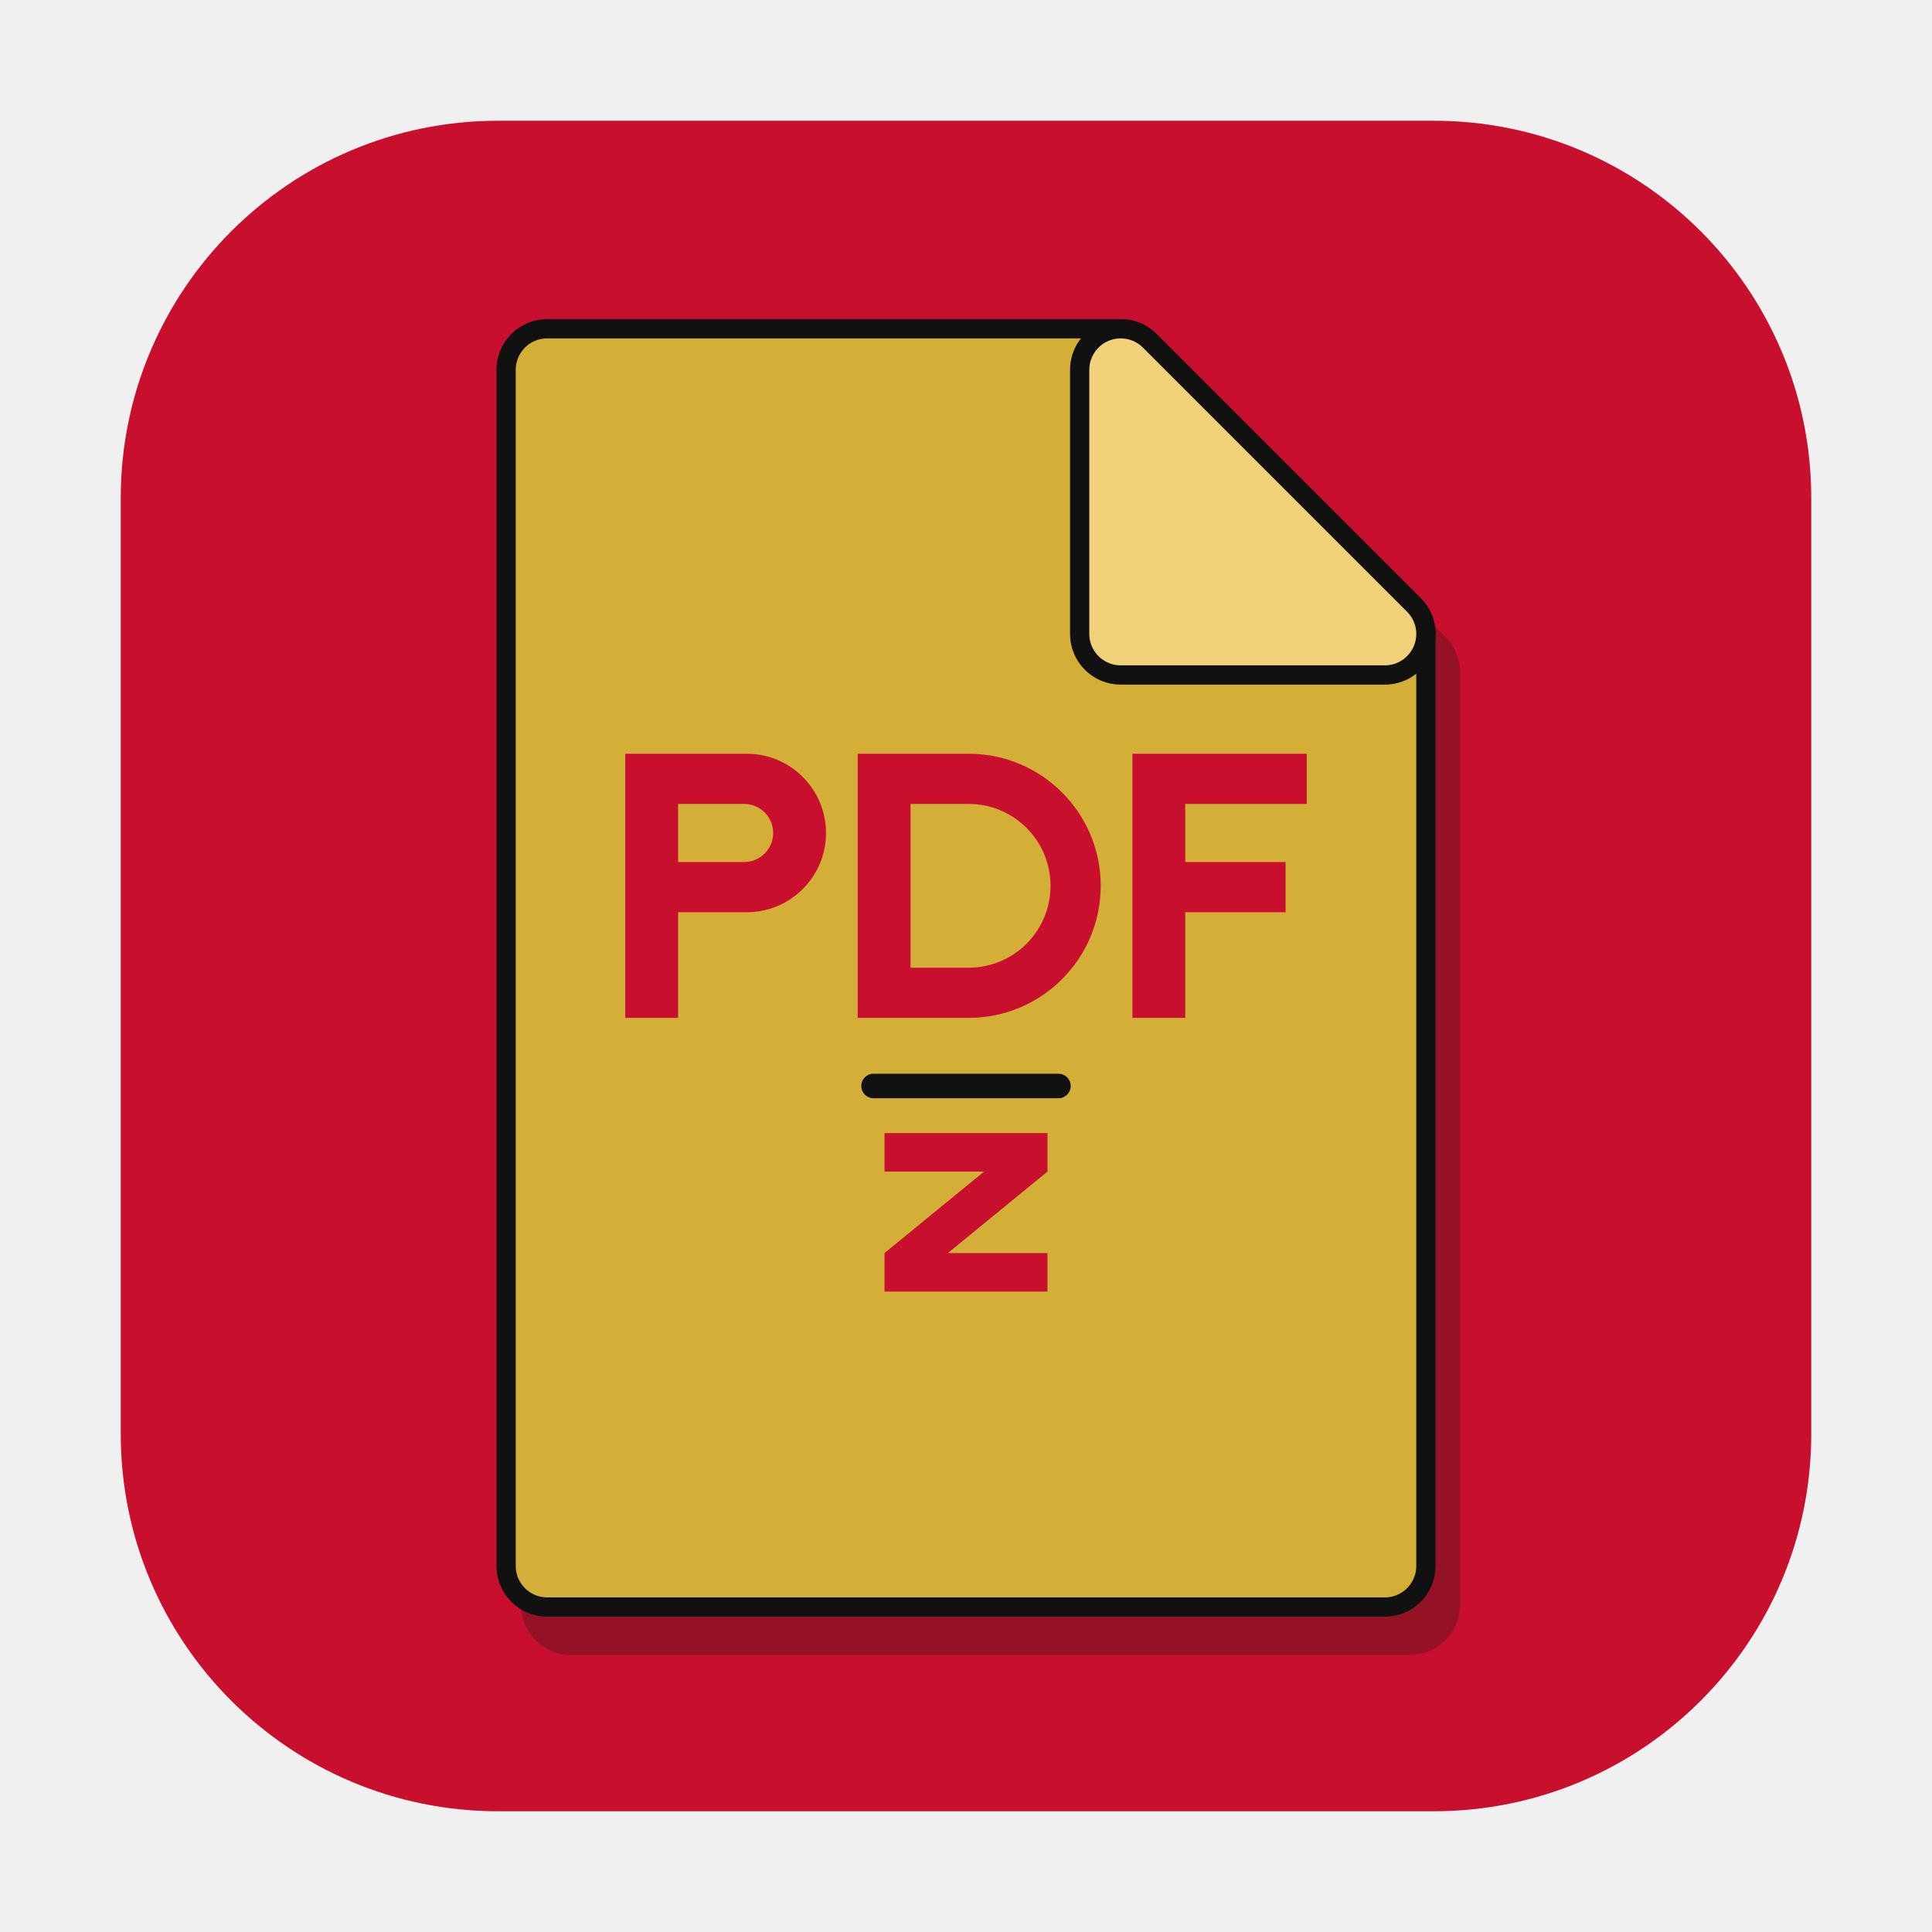
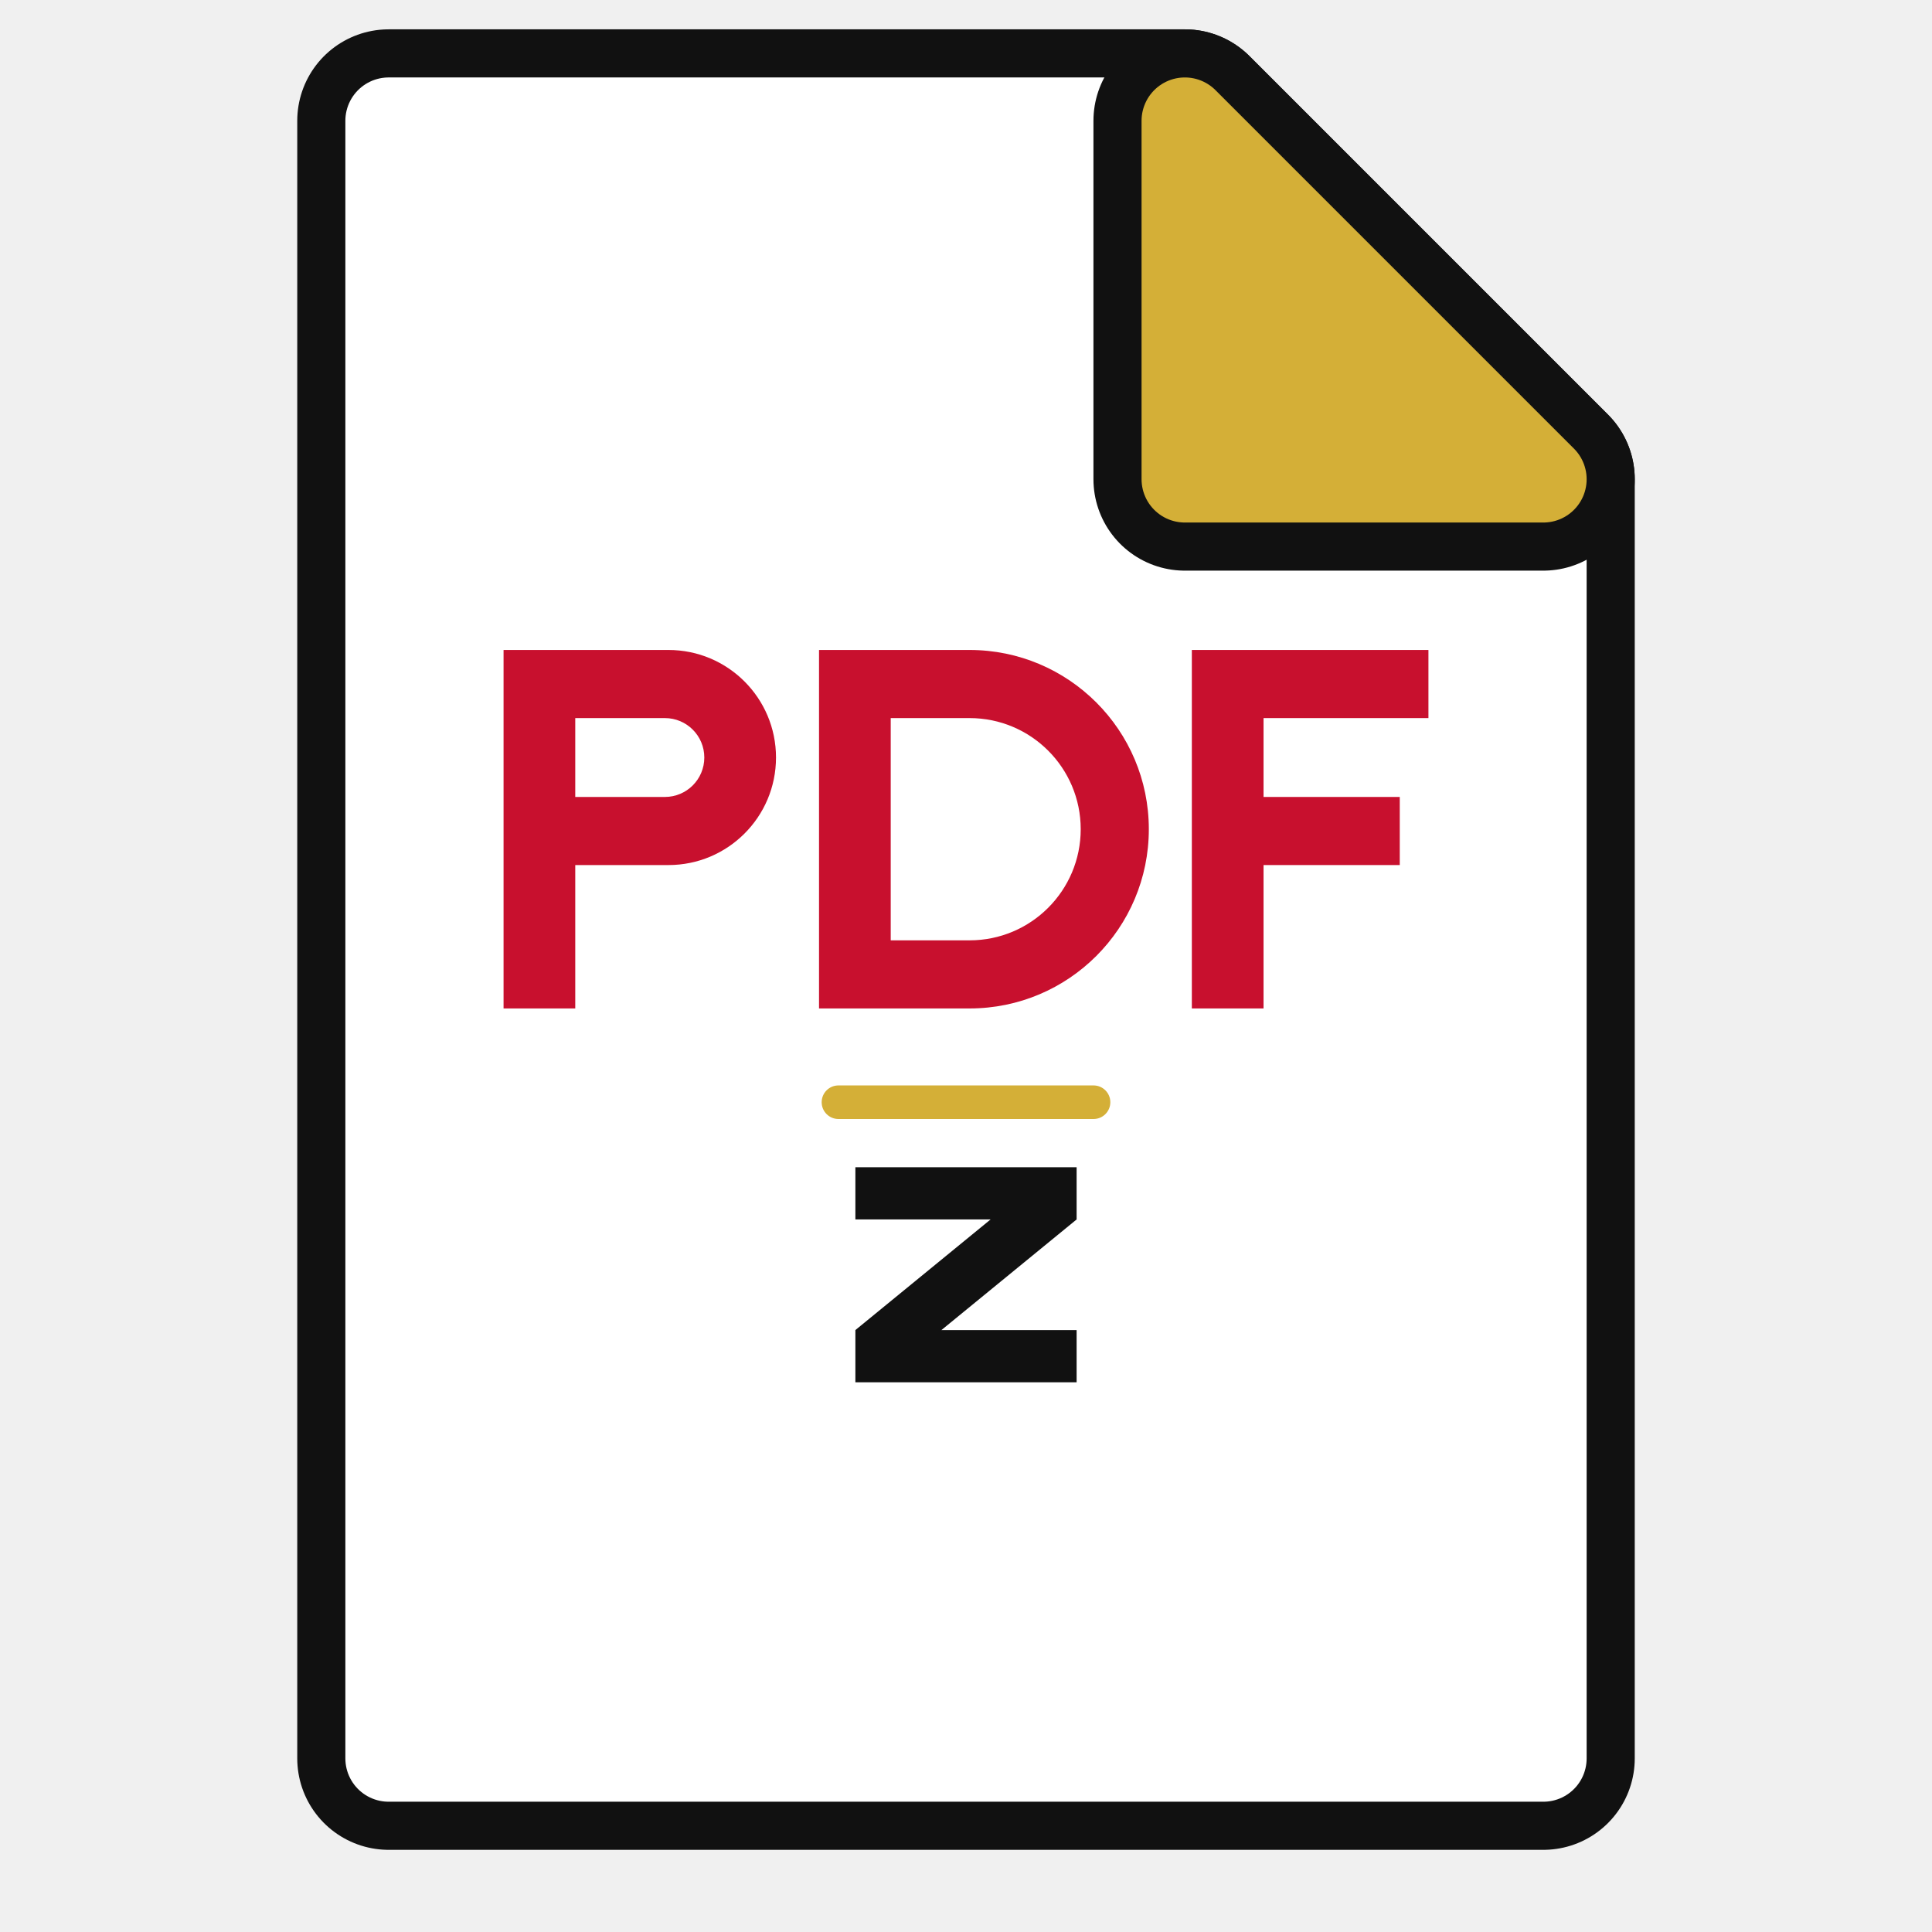
<svg xmlns="http://www.w3.org/2000/svg" viewBox="0 0 1024 1024" width="1024" height="1024">
-   <rect x="64" y="64" width="896" height="896" rx="200" fill="#C8102E" />
-   <path transform="translate(13.0 20.4)" fill="#111111" stroke="#111111" stroke-width="53.7" stroke-linejoin="round" opacity="0.28" d="M290,196 H594 L734,336 V830 H290 Z" />
-   <path fill="#111111" stroke="#111111" stroke-width="53.7" stroke-linejoin="round" d="M290,196 H594 L734,336 V830 H290 Z" />
-   <path fill="#D4AF37" stroke="#D4AF37" stroke-width="33.3" stroke-linejoin="round" d="M290,196 H594 L734,336 V830 H290 Z" />
-   <path fill="#111111" stroke="#111111" stroke-width="53.7" stroke-linejoin="round" d="M594,196 V336 H734 Z" />
-   <path fill="#F1D27A" stroke="#F1D27A" stroke-width="33.3" stroke-linejoin="round" d="M594,196 V336 H734 Z" />
-   <path transform="translate(331.40 399.50) scale(1.4)" fill-rule="evenodd" fill="#C8102E" d="M0,0 H46 A30,30 0 0 1 46,60 H20 V100 H0 Z M20,19 V41 H45 A11,11 0 0 0 45,19 Z" />
-   <path transform="translate(454.60 399.50) scale(1.4)" fill-rule="evenodd" fill="#C8102E" d="M0,0 H42 A50,50 0 0 1 42,100 H0 Z M20,19 V81 H42 A31,31 0 0 0 42,19 Z" />
-   <path transform="translate(600.20 399.50) scale(1.4)" fill-rule="evenodd" fill="#C8102E" d="M0,0 H66 V19 H20 V41 H58 V60 H20 V100 H0 Z" />
-   <rect x="456.5" y="569.1" width="111.0" height="13.0" rx="6.5" fill="#111111" />
-   <path transform="translate(468.80 564.55) scale(1.2)" fill-rule="evenodd" fill="#C8102E" d="M0,30 H72 V47 L28,83 H72 V100 H0 V83 L44,47 H0 Z" />
+   <path fill="#111111" stroke="#111111" stroke-width="96.9" stroke-linejoin="round" d="M206,64 H628 L818,254 V932 H206 Z" />
+   <path fill="#FFFFFF" stroke="#FFFFFF" stroke-width="45.9" stroke-linejoin="round" d="M206,64 H628 L818,254 V932 H206 Z" />
+   <path fill="#111111" stroke="#111111" stroke-width="96.9" stroke-linejoin="round" d="M628,64 V254 H818 Z" />
+   <path fill="#D4AF37" stroke="#D4AF37" stroke-width="45.9" stroke-linejoin="round" d="M628,64 V254 H818 Z" />
+   <path transform="translate(266.90 344.50) scale(1.9)" fill-rule="evenodd" fill="#C8102E" d="M0,0 H46 A30,30 0 0 1 46,60 H20 V100 H0 Z M20,19 V41 H45 A11,11 0 0 0 45,19 Z" />
+   <path transform="translate(434.10 344.50) scale(1.9)" fill-rule="evenodd" fill="#C8102E" d="M0,0 H42 A50,50 0 0 1 42,100 H0 Z M20,19 V81 H42 A31,31 0 0 0 42,19 Z" />
+   <path transform="translate(631.70 344.50) scale(1.9)" fill-rule="evenodd" fill="#C8102E" d="M0,0 H66 V19 H20 V41 H58 V60 H20 V100 H0 Z" />
+   <rect x="435.5" y="575.3" width="153.0" height="17.8" rx="8.9" fill="#D4AF37" />
+   <path transform="translate(453.37 569.79) scale(1.6286)" fill-rule="evenodd" fill="#111111" d="M0,30 H72 V47 L28,83 H72 V100 H0 V83 L44,47 H0 Z" />
</svg>
